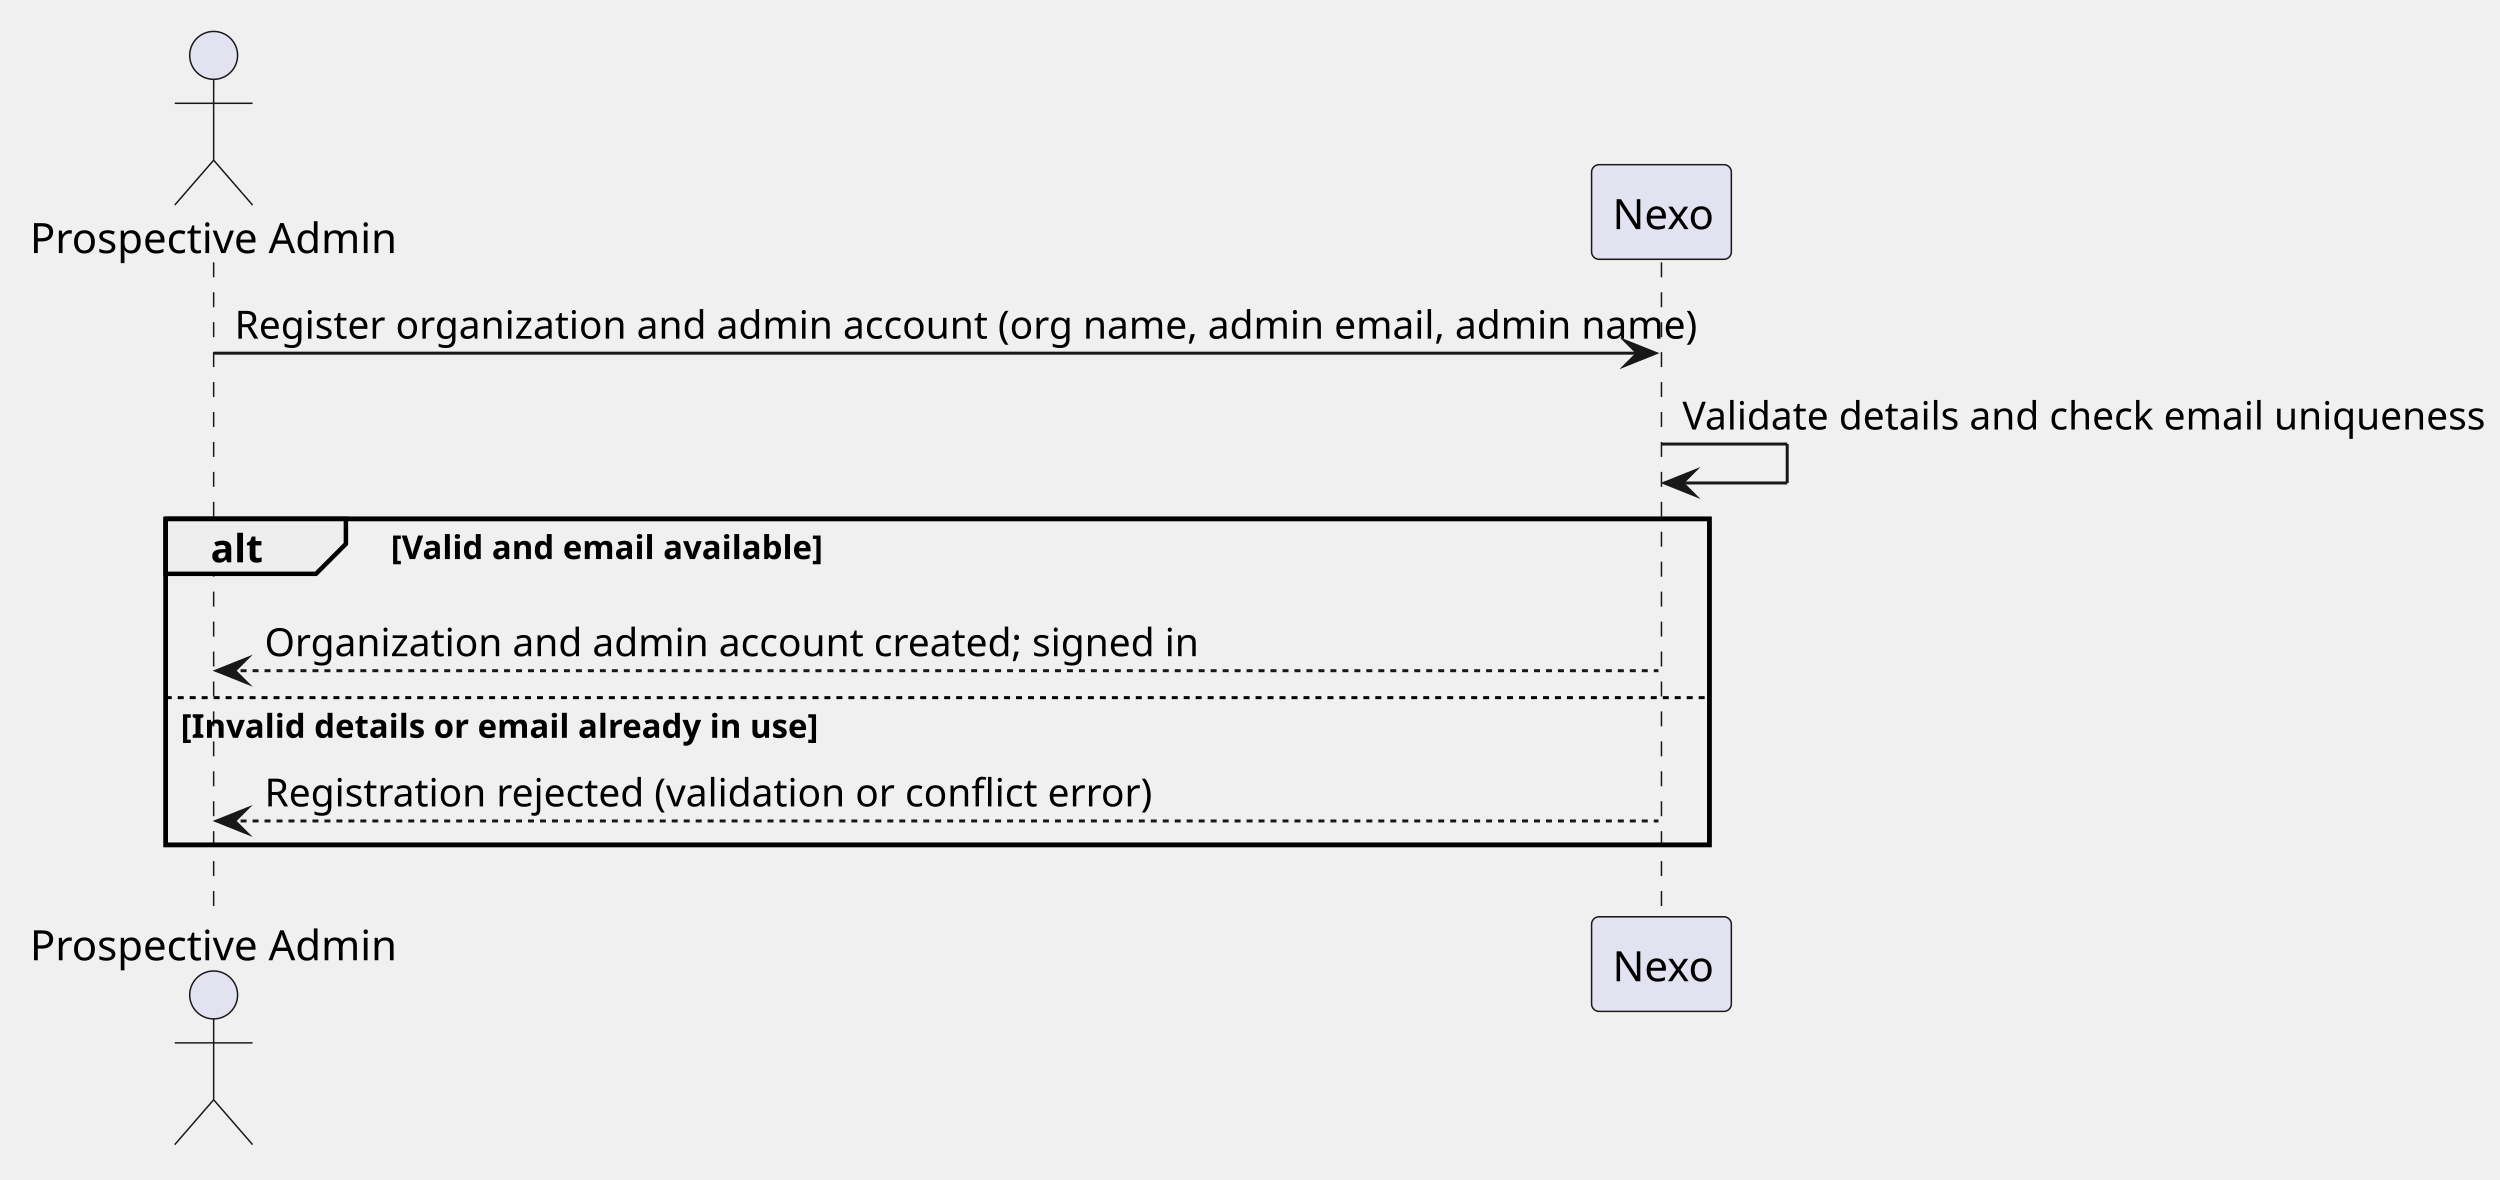
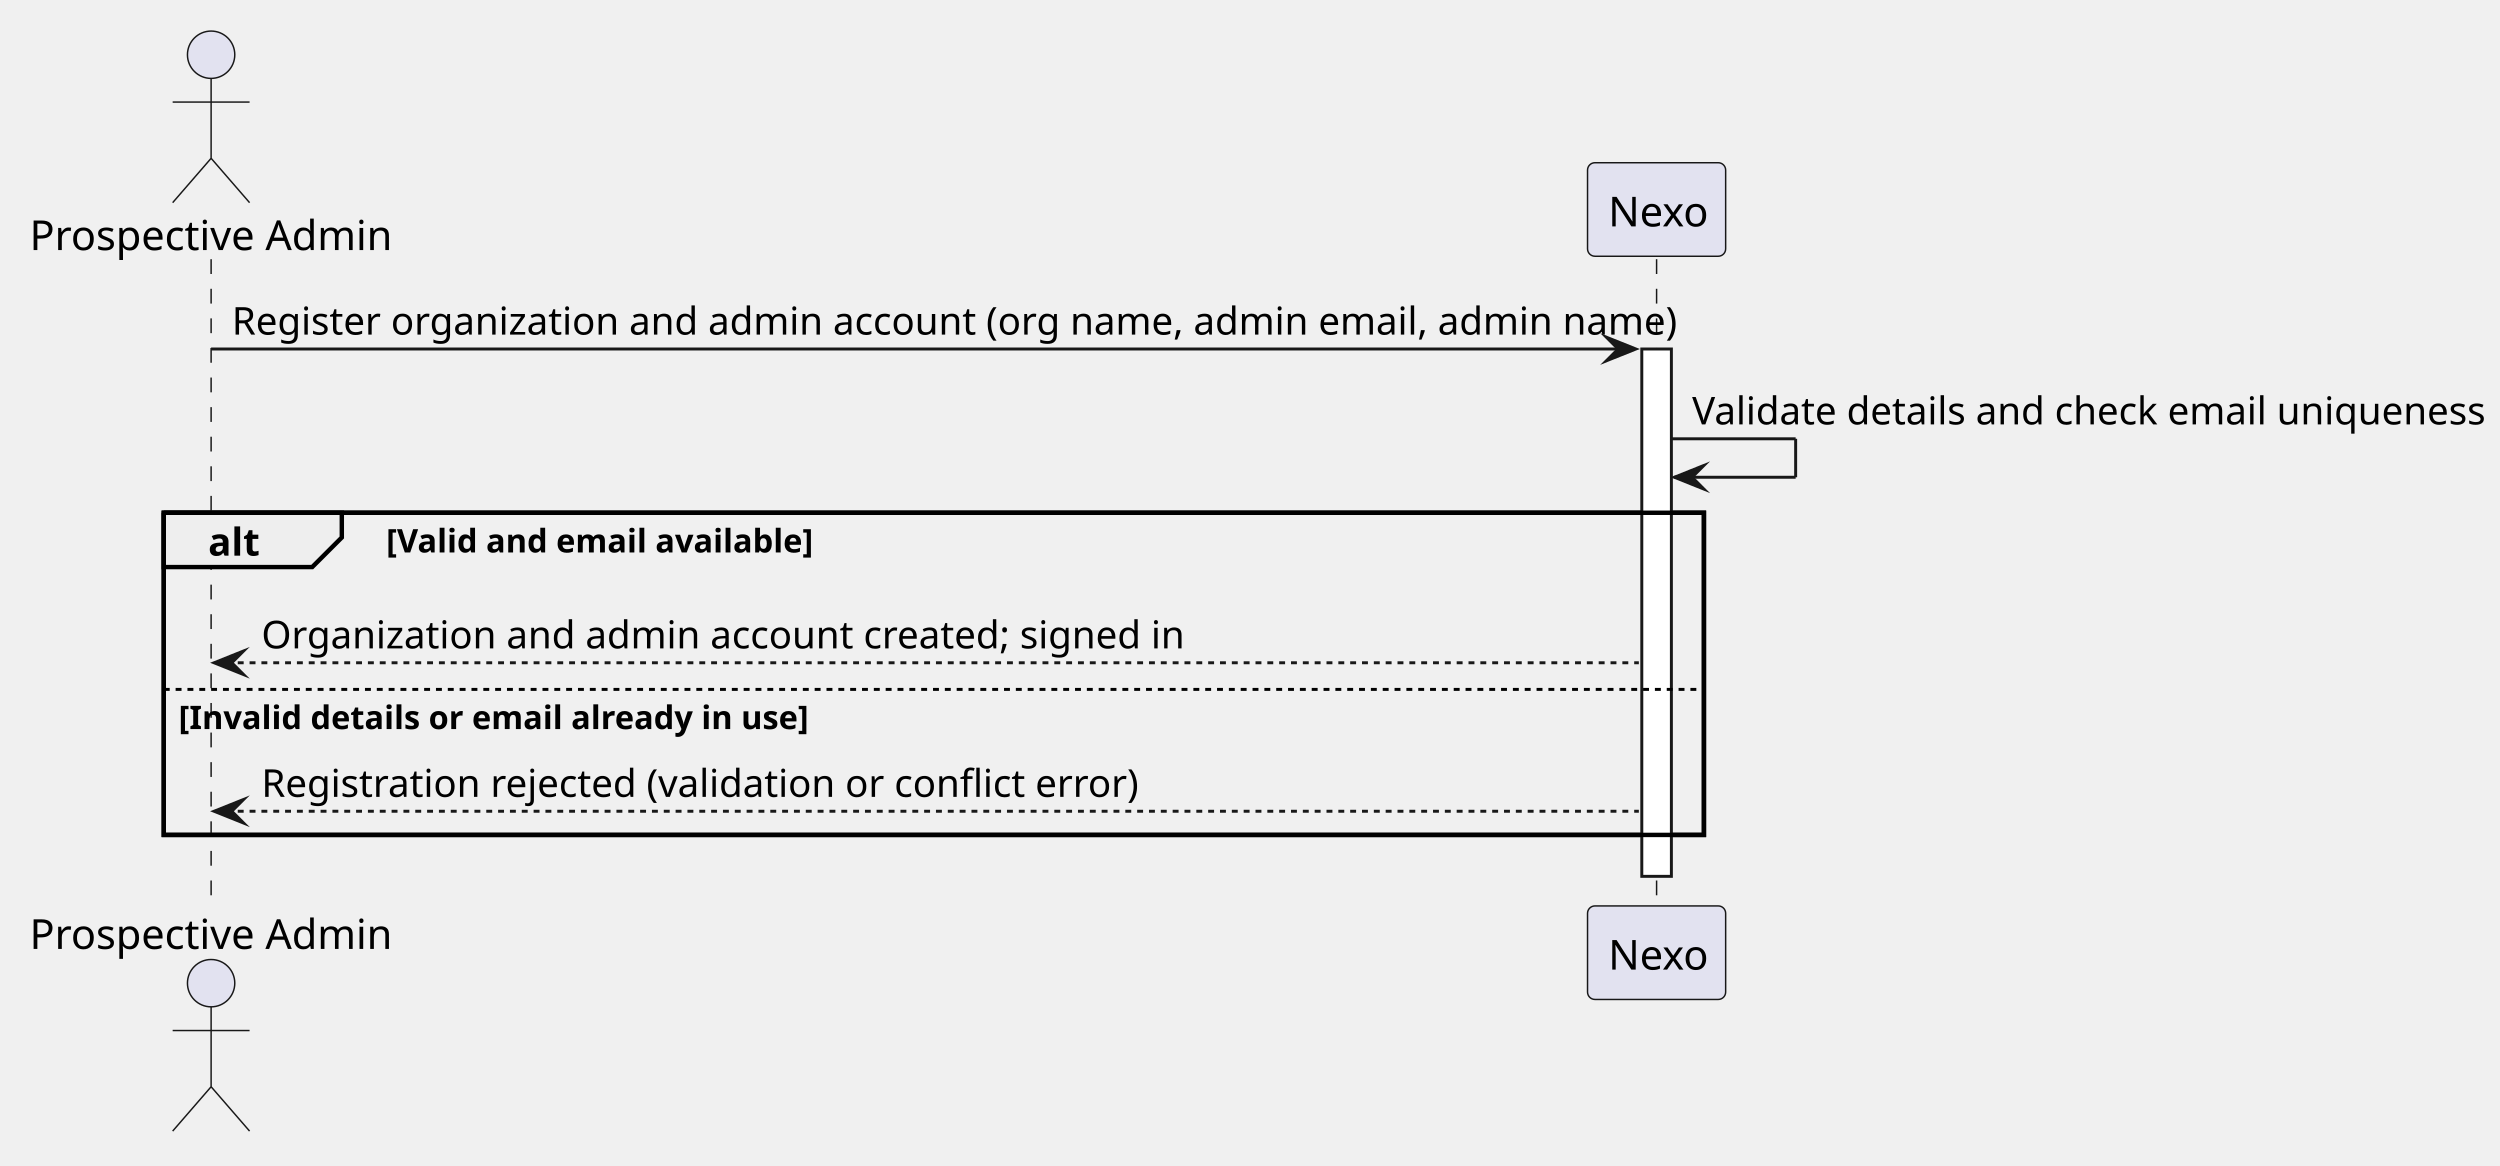
- <svg xmlns="http://www.w3.org/2000/svg" version="1.1" data-diagram-type="SEQUENCE" style="width:835px;height:394px;background:#FFFFFF;" width="835px" height="394px" viewBox="0 0 835 394" zoomAndPan="magnify" preserveAspectRatio="none" contentStyleType="text/css">
+ <svg xmlns="http://www.w3.org/2000/svg" version="1.1" data-diagram-type="SEQUENCE" style="width:845px;height:394px;background:#FFFFFF;" width="845px" height="394px" viewBox="0 0 845 394" zoomAndPan="magnify" preserveAspectRatio="none" contentStyleType="text/css">
  <defs />
  <g font-family="sans-serif" lengthAdjust="spacing">
-     <rect x="55.358" y="173.313" width="515.57" height="108.891" fill="none" style="stroke:#000;stroke-width:1.5;" />
+     <rect x="55.358" y="173.313" width="520.57" height="108.891" fill="none" style="stroke:#000;stroke-width:1.5;" />
    <g>
      <rect x="67.858" y="87.609" width="8" height="218.594" fill="#000" fill-opacity="0" />
      <line x1="71.358" y1="87.609" x2="71.358" y2="306.203" style="stroke:#181818;stroke-width:0.5;stroke-dasharray:5,5;" />
    </g>
    <g>
-       <rect x="551.429" y="87.609" width="8" height="218.594" fill="#000" fill-opacity="0" />
-       <line x1="554.929" y1="87.609" x2="554.929" y2="306.203" style="stroke:#181818;stroke-width:0.5;stroke-dasharray:5,5;" />
+       <rect x="556.429" y="87.609" width="8" height="218.594" fill="#000" fill-opacity="0" />
+       <line x1="559.929" y1="87.609" x2="559.929" y2="306.203" style="stroke:#181818;stroke-width:0.5;stroke-dasharray:5,5;" />
+     </g>
+     <g>
+       <rect x="554.929" y="117.961" width="10" height="178.242" fill="#FFF" style="stroke:#181818;stroke-width:1;" />
    </g>
    <text x="10" y="84.533" fill="#000" font-size="14" textLength="116.717">Prospective Admin</text>
    <ellipse cx="71.358" cy="18.5" rx="8" ry="8" fill="#E2E2F0" style="stroke:#181818;stroke-width:0.5;" />
    <path d="M71.358,26.5 L71.358,53.5 M58.358,34.5 L84.358,34.5 M71.358,53.5 L58.358,68.5 M71.358,53.5 L84.358,68.5" style="stroke:#181818;stroke-width:0.5;" fill="none" />
-     <rect x="531.587" y="55" width="46.683" height="31.609" fill="#E2E2F0" style="stroke:#181818;stroke-width:0.5;" rx="2.5" ry="2.5" />
-     <text x="538.587" y="76.533" fill="#000" font-size="14" textLength="32.683">Nexo</text>
+     <rect x="536.587" y="55" width="46.683" height="31.609" fill="#E2E2F0" style="stroke:#181818;stroke-width:0.5;" rx="2.5" ry="2.5" />
+     <text x="543.587" y="76.533" fill="#000" font-size="14" textLength="32.683">Nexo</text>
    <text x="10" y="320.736" fill="#000" font-size="14" textLength="116.717">Prospective Admin</text>
    <ellipse cx="71.358" cy="332.313" rx="8" ry="8" fill="#E2E2F0" style="stroke:#181818;stroke-width:0.5;" />
    <path d="M71.358,340.313 L71.358,367.313 M58.358,348.313 L84.358,348.313 M71.358,367.313 L58.358,382.313 M71.358,367.313 L84.358,382.313" style="stroke:#181818;stroke-width:0.5;" fill="none" />
-     <rect x="531.587" y="306.203" width="46.683" height="31.609" fill="#E2E2F0" style="stroke:#181818;stroke-width:0.5;" rx="2.5" ry="2.5" />
-     <text x="538.587" y="327.736" fill="#000" font-size="14" textLength="32.683">Nexo</text>
+     <rect x="536.587" y="306.203" width="46.683" height="31.609" fill="#E2E2F0" style="stroke:#181818;stroke-width:0.5;" rx="2.5" ry="2.5" />
+     <text x="543.587" y="327.736" fill="#000" font-size="14" textLength="32.683">Nexo</text>
    <polygon points="542.929,113.961,552.929,117.961,542.929,121.961,546.929,117.961" fill="#181818" style="stroke:#181818;stroke-width:1;stroke-linejoin:miter;stroke-miterlimit:10;" />
    <line x1="71.358" y1="117.961" x2="548.929" y2="117.961" style="stroke:#181818;stroke-width:1;" />
    <text x="78.358" y="113.104" fill="#000" font-size="13" textLength="459.57">Register organization and admin account (org name, admin email, admin name)</text>
-     <line x1="554.929" y1="148.313" x2="596.929" y2="148.313" style="stroke:#181818;stroke-width:1;" />
-     <line x1="596.929" y1="148.313" x2="596.929" y2="161.313" style="stroke:#181818;stroke-width:1;" />
-     <line x1="555.929" y1="161.313" x2="596.929" y2="161.313" style="stroke:#181818;stroke-width:1;" />
-     <polygon points="565.929,157.313,555.929,161.313,565.929,165.313,561.929,161.313" fill="#181818" style="stroke:#181818;stroke-width:1;stroke-linejoin:miter;stroke-miterlimit:10;" />
-     <text x="561.929" y="143.456" fill="#000" font-size="13" textLength="255.83">Validate details and check email uniqueness</text>
+     <line x1="564.929" y1="148.313" x2="606.929" y2="148.313" style="stroke:#181818;stroke-width:1;" />
+     <line x1="606.929" y1="148.313" x2="606.929" y2="161.313" style="stroke:#181818;stroke-width:1;" />
+     <line x1="565.929" y1="161.313" x2="606.929" y2="161.313" style="stroke:#181818;stroke-width:1;" />
+     <polygon points="575.929,157.313,565.929,161.313,575.929,165.313,571.929,161.313" fill="#181818" style="stroke:#181818;stroke-width:1;stroke-linejoin:miter;stroke-miterlimit:10;" />
+     <text x="571.929" y="143.456" fill="#000" font-size="13" textLength="255.83">Validate details and check email uniqueness</text>
    <path d="M55.358,173.313 L115.529,173.313 L115.529,181.664 L105.529,191.664 L55.358,191.664 L55.358,173.313" style="stroke:#000;stroke-width:1.5;" fill="#EEE" />
-     <rect x="55.358" y="173.313" width="515.57" height="108.891" fill="none" style="stroke:#000;stroke-width:1.5;" />
+     <rect x="55.358" y="173.313" width="520.57" height="108.891" fill="none" style="stroke:#000;stroke-width:1.5;" />
    <text x="70.358" y="187.808" fill="#000" font-size="13" textLength="15.171" font-weight="700">alt</text>
    <text x="130.529" y="186.731" fill="#000" font-size="11" textLength="136.941" font-weight="700">[Valid and email available]</text>
    <polygon points="82.358,220.016,72.358,224.016,82.358,228.016,78.358,224.016" fill="#181818" style="stroke:#181818;stroke-width:1;stroke-linejoin:miter;stroke-miterlimit:10;" />
    <line x1="76.358" y1="224.016" x2="553.929" y2="224.016" style="stroke:#181818;stroke-width:1;stroke-dasharray:2,2;" />
    <text x="88.358" y="219.159" fill="#000" font-size="13" textLength="293.408">Organization and admin account created; signed in</text>
-     <line x1="55.358" y1="233.016" x2="570.929" y2="233.016" style="stroke:#000;stroke-width:1;stroke-dasharray:2,2;" />
+     <line x1="55.358" y1="233.016" x2="575.929" y2="233.016" style="stroke:#000;stroke-width:1;stroke-dasharray:2,2;" />
    <text x="60.358" y="246.435" fill="#000" font-size="11" textLength="201.738" font-weight="700">[Invalid details or email already in use]</text>
    <polygon points="82.358,270.203,72.358,274.203,82.358,278.203,78.358,274.203" fill="#181818" style="stroke:#181818;stroke-width:1;stroke-linejoin:miter;stroke-miterlimit:10;" />
    <line x1="76.358" y1="274.203" x2="553.929" y2="274.203" style="stroke:#181818;stroke-width:1;stroke-dasharray:2,2;" />
    <text x="88.358" y="269.347" fill="#000" font-size="13" textLength="276.726">Registration rejected (validation or conflict error)</text>
  </g>
</svg>
